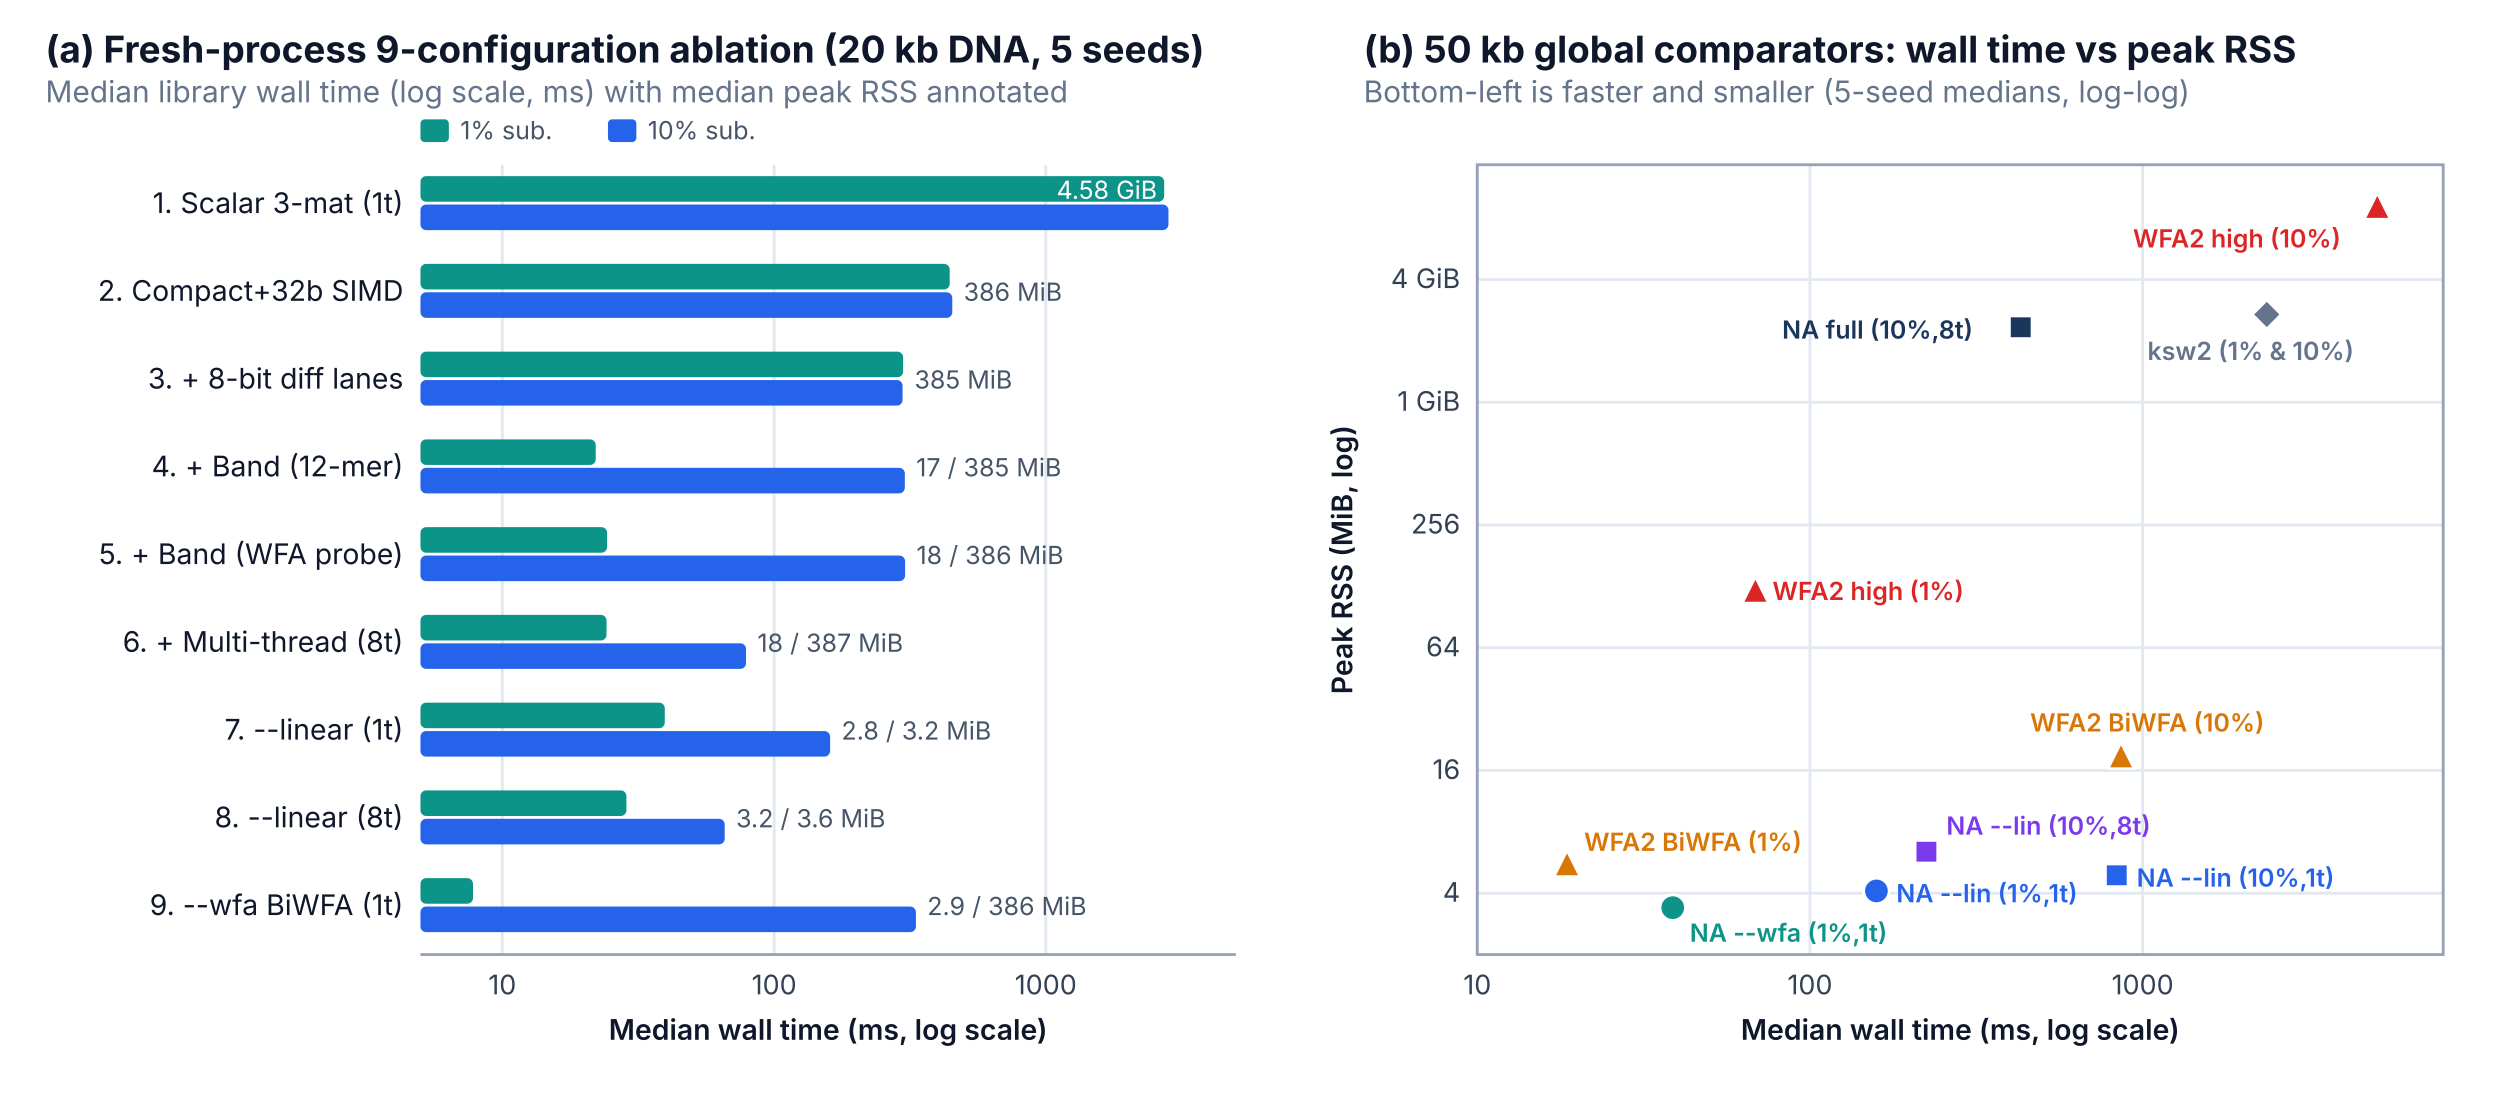
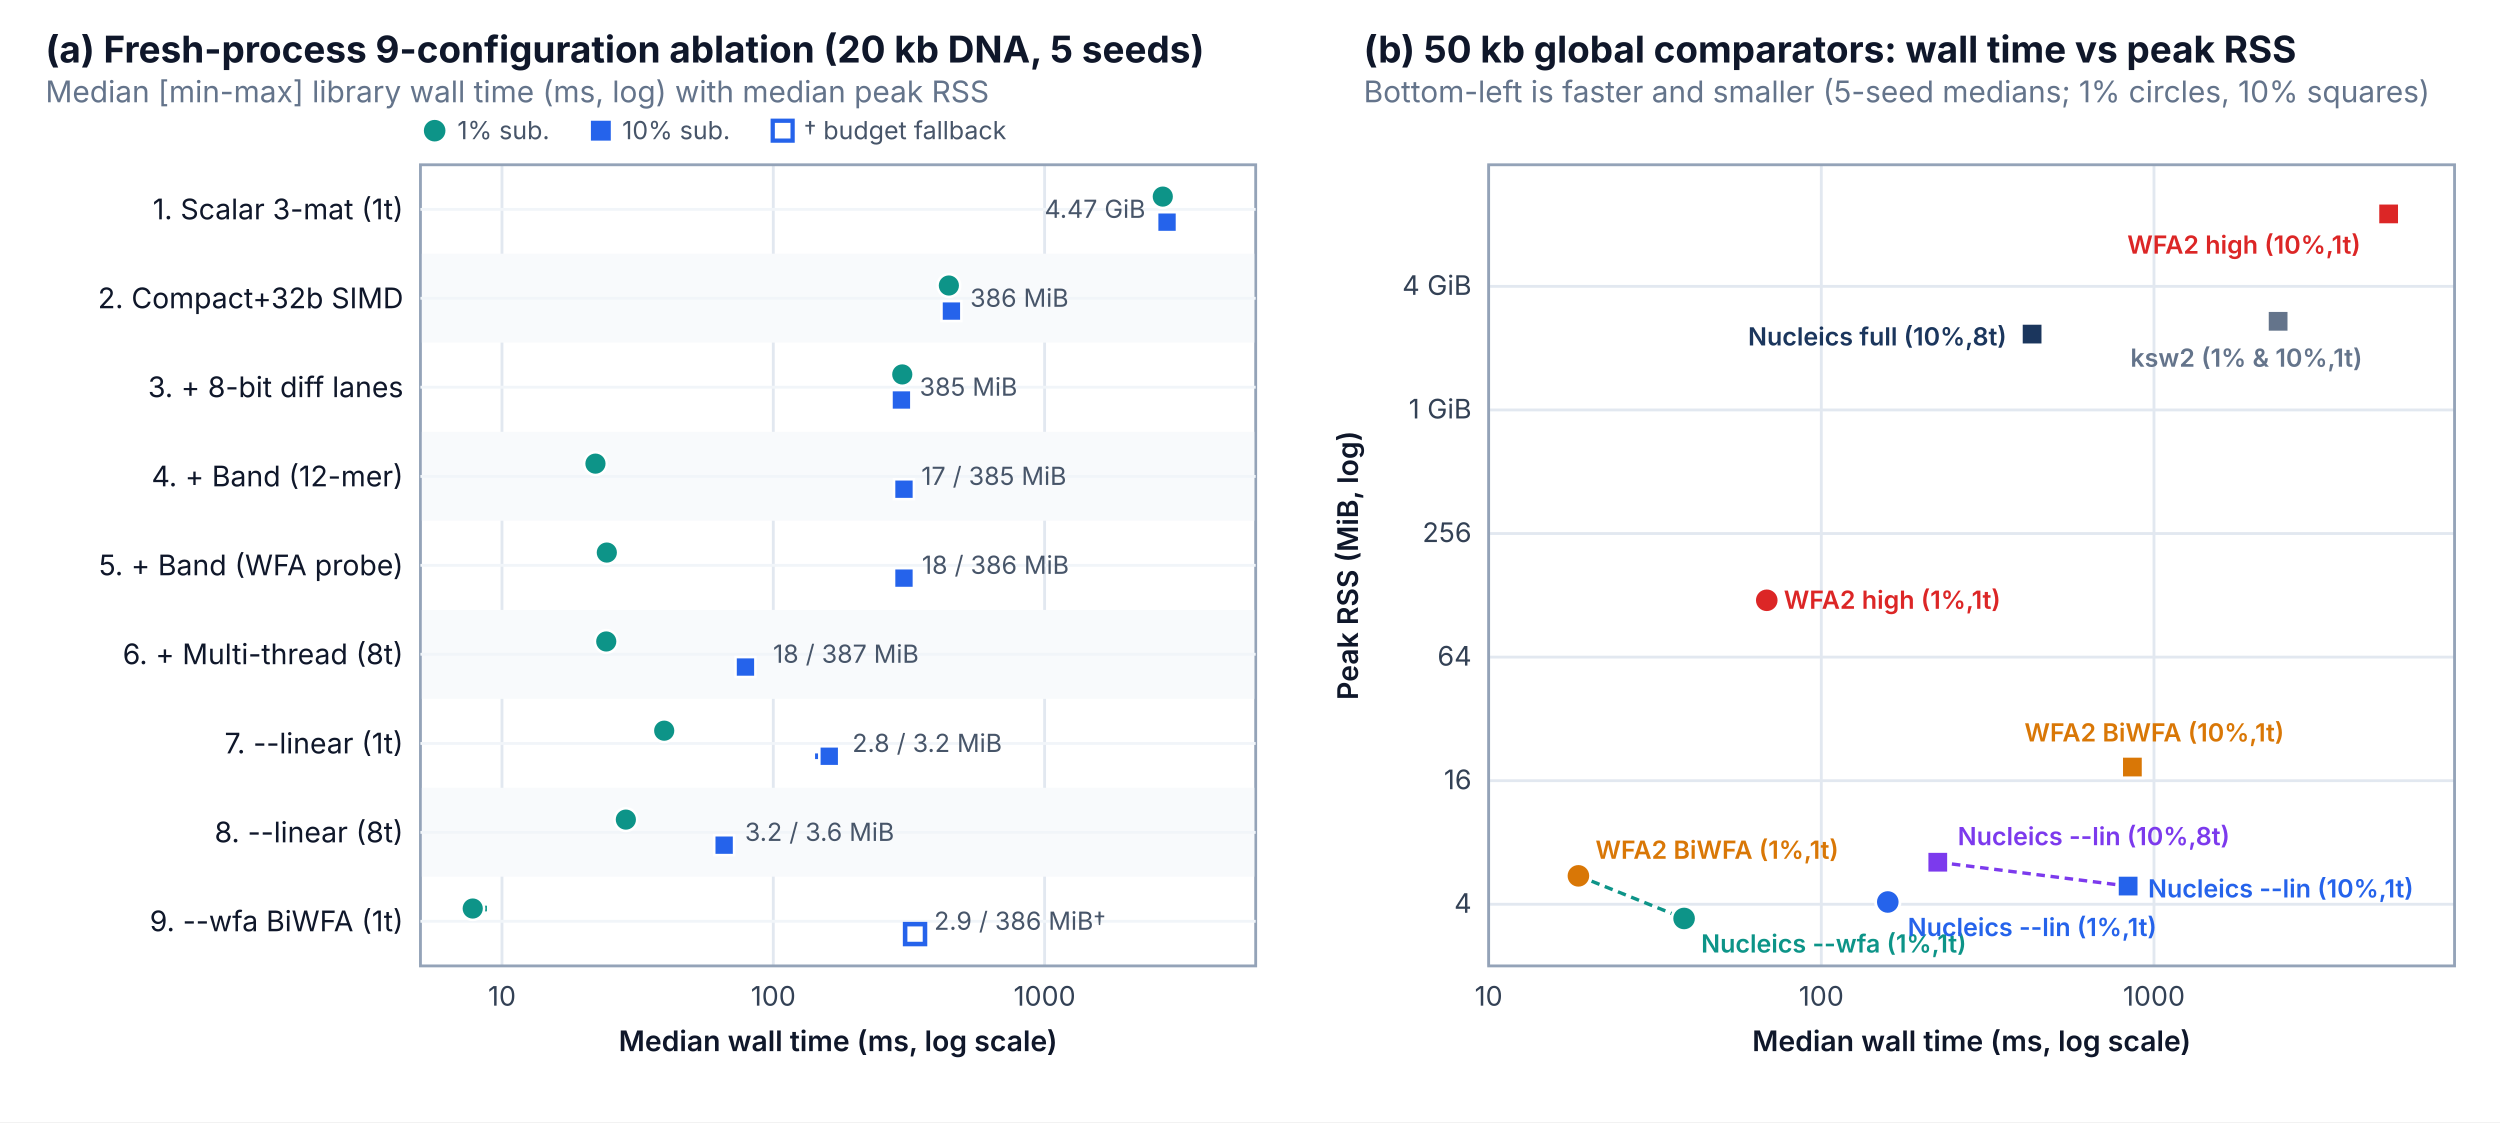
- <svg xmlns="http://www.w3.org/2000/svg" viewBox="0 0 880 390" width="880" height="390">
+ <svg xmlns="http://www.w3.org/2000/svg" viewBox="0 0 880 395" width="880" height="395">
  <defs>
    <marker id="arr" viewBox="0 0 10 10" refX="9" refY="5" markerWidth="6" markerHeight="6" orient="auto-start-reverse">
      <path d="M 0 1.5 L 10 5 L 0 8.5 z" fill="#64748b" />
    </marker>
  </defs>
-   <rect width="880" height="390" fill="#ffffff" />
+   <rect width="880" height="395" fill="#ffffff" />
  <style>
    text { font-family: Inter, -apple-system, BlinkMacSystemFont, 'Segoe UI', Helvetica, Arial, sans-serif; fill: #0f172a; }
    .title { font-size: 13px; font-weight: 700; }
    .sub { font-size: 10.5px; fill: #64748b; }
    .lbl { font-size: 10px; }
    .lblb { font-size: 10px; font-weight: 600; }
    .tick { font-size: 9.5px; fill: #334155; }
    .small { font-size: 8.8px; fill: #475569; }
  </style>
  <text x="16" y="22" class="title">(a) Fresh-process 9-configuration ablation (20 kb DNA, 5 seeds)</text>
-   <text x="16" y="36" class="sub">Median library wall time (log scale, ms) with median peak RSS annotated</text>
-   <line x1="176.8" y1="58" x2="176.8" y2="336" stroke="#e2e8f0" stroke-width="1" />
-   <text x="176.8" y="350" text-anchor="middle" class="tick">10</text>
-   <line x1="272.5" y1="58" x2="272.5" y2="336" stroke="#e2e8f0" stroke-width="1" />
-   <text x="272.5" y="350" text-anchor="middle" class="tick">100</text>
-   <line x1="368.1" y1="58" x2="368.1" y2="336" stroke="#e2e8f0" stroke-width="1" />
-   <text x="368.1" y="350" text-anchor="middle" class="tick">1000</text>
-   <line x1="148" y1="336" x2="435" y2="336" stroke="#94a3b8" stroke-width="1" />
-   <text x="291.5" y="366" text-anchor="middle" class="lblb">Median wall time (ms, log scale)</text>
-   <text x="142" y="75.0" text-anchor="end" class="lbl">1. Scalar 3-mat (1t)</text>
-   <rect x="148" y="62.0" width="261.8" height="9" rx="2" fill="#0d9488" />
-   <rect x="148" y="72.0" width="263.3" height="9" rx="2" fill="#2563eb" />
-   <text x="407.3" y="70.0" text-anchor="end" class="small" style="fill:#fff">4.58 GiB</text>
-   <text x="142" y="105.889" text-anchor="end" class="lbl">2. Compact+32b SIMD</text>
-   <rect x="148" y="92.889" width="186.3" height="9" rx="2" fill="#0d9488" />
-   <rect x="148" y="102.889" width="187.2" height="9" rx="2" fill="#2563eb" />
-   <text x="339.2" y="105.889" class="small">386 MiB</text>
-   <text x="142" y="136.778" text-anchor="end" class="lbl">3. + 8-bit diff lanes</text>
-   <rect x="148" y="123.778" width="169.9" height="9" rx="2" fill="#0d9488" />
-   <rect x="148" y="133.778" width="169.7" height="9" rx="2" fill="#2563eb" />
-   <text x="321.9" y="136.778" class="small">385 MiB</text>
-   <text x="142" y="167.667" text-anchor="end" class="lbl">4. + Band (12-mer)</text>
-   <rect x="148" y="154.667" width="61.7" height="9" rx="2" fill="#0d9488" />
-   <rect x="148" y="164.667" width="170.5" height="9" rx="2" fill="#2563eb" />
-   <text x="322.5" y="167.667" class="small">17 / 385 MiB</text>
-   <text x="142" y="198.556" text-anchor="end" class="lbl">5. + Band (WFA probe)</text>
-   <rect x="148" y="185.556" width="65.7" height="9" rx="2" fill="#0d9488" />
-   <rect x="148" y="195.556" width="170.6" height="9" rx="2" fill="#2563eb" />
-   <text x="322.6" y="198.556" class="small">18 / 386 MiB</text>
-   <text x="142" y="229.444" text-anchor="end" class="lbl">6. + Multi-thread (8t)</text>
-   <rect x="148" y="216.444" width="65.5" height="9" rx="2" fill="#0d9488" />
-   <rect x="148" y="226.444" width="114.6" height="9" rx="2" fill="#2563eb" />
-   <text x="266.6" y="229.444" class="small">18 / 387 MiB</text>
-   <text x="142" y="260.333" text-anchor="end" class="lbl">7. --linear (1t)</text>
-   <rect x="148" y="247.333" width="86.0" height="9" rx="2" fill="#0d9488" />
-   <rect x="148" y="257.333" width="144.2" height="9" rx="2" fill="#2563eb" />
-   <text x="296.2" y="260.333" class="small">2.8 / 3.2 MiB</text>
-   <text x="142" y="291.222" text-anchor="end" class="lbl">8. --linear (8t)</text>
-   <rect x="148" y="278.222" width="72.5" height="9" rx="2" fill="#0d9488" />
-   <rect x="148" y="288.222" width="107.1" height="9" rx="2" fill="#2563eb" />
-   <text x="259.1" y="291.222" class="small">3.2 / 3.6 MiB</text>
-   <text x="142" y="322.111" text-anchor="end" class="lbl">9. --wfa BiWFA (1t)</text>
-   <rect x="148" y="309.111" width="18.5" height="9" rx="2" fill="#0d9488" />
-   <rect x="148" y="319.111" width="174.4" height="9" rx="2" fill="#2563eb" />
-   <text x="326.4" y="322.111" class="small">2.9 / 386 MiB</text>
-   <rect x="148" y="42" width="10" height="8" rx="1.5" fill="#0d9488" />
-   <text x="162" y="49" class="small">1% sub.</text>
-   <rect x="214" y="42" width="10" height="8" rx="1.5" fill="#2563eb" />
-   <text x="228" y="49" class="small">10% sub.</text>
+   <text x="16" y="36" class="sub">Median [min-max] library wall time (ms, log) with median peak RSS</text>
+   <line x1="176.7" y1="58" x2="176.7" y2="340" stroke="#e2e8f0" stroke-width="1" />
+   <text x="176.7" y="354" text-anchor="middle" class="tick">10</text>
+   <line x1="272.2" y1="58" x2="272.2" y2="340" stroke="#e2e8f0" stroke-width="1" />
+   <text x="272.2" y="354" text-anchor="middle" class="tick">100</text>
+   <line x1="367.7" y1="58" x2="367.7" y2="340" stroke="#e2e8f0" stroke-width="1" />
+   <text x="367.7" y="354" text-anchor="middle" class="tick">1000</text>
+   <rect x="148" y="58" width="294" height="282" fill="none" stroke="#94a3b8" stroke-width="1" />
+   <text x="295.0" y="370" text-anchor="middle" class="lblb">Median wall time (ms, log scale)</text>
+   <line x1="148" y1="73.7" x2="442" y2="73.7" stroke="#f1f5f9" stroke-width="1" />
+   <text x="142" y="77.2" text-anchor="end" class="lbl">1. Scalar 3-mat (1t)</text>
+   <line x1="409.2" y1="69.2" x2="409.4" y2="69.2" stroke="#0d9488" stroke-width="2" />
+   <circle cx="409.3" cy="69.2" r="4.0" fill="#0d9488" stroke="#fff" stroke-width="0.9" />
+   <line x1="410.7" y1="78.2" x2="411.2" y2="78.2" stroke="#2563eb" stroke-width="2" />
+   <rect x="407.3" y="74.7" width="7" height="7" fill="#2563eb" stroke="#fff" stroke-width="0.9" />
+   <text x="403.2" y="76.7" text-anchor="end" class="small">4.47 GiB</text>
+   <rect x="148.5" y="89.3" width="293" height="31.3" fill="#f8fafc" />
+   <line x1="148" y1="105.0" x2="442" y2="105.0" stroke="#f1f5f9" stroke-width="1" />
+   <text x="142" y="108.5" text-anchor="end" class="lbl">2. Compact+32b SIMD</text>
+   <line x1="333.7" y1="100.5" x2="335.4" y2="100.5" stroke="#0d9488" stroke-width="2" />
+   <circle cx="334.0" cy="100.5" r="4.0" fill="#0d9488" stroke="#fff" stroke-width="0.9" />
+   <line x1="332.5" y1="109.5" x2="335.5" y2="109.5" stroke="#2563eb" stroke-width="2" />
+   <rect x="331.4" y="106.0" width="7" height="7" fill="#2563eb" stroke="#fff" stroke-width="0.9" />
+   <text x="341.5" y="108.0" class="small">386 MiB</text>
+   <line x1="148" y1="136.3" x2="442" y2="136.3" stroke="#f1f5f9" stroke-width="1" />
+   <text x="142" y="139.8" text-anchor="end" class="lbl">3. + 8-bit diff lanes</text>
+   <line x1="317.2" y1="131.8" x2="317.7" y2="131.8" stroke="#0d9488" stroke-width="2" />
+   <circle cx="317.6" cy="131.8" r="4.0" fill="#0d9488" stroke="#fff" stroke-width="0.9" />
+   <line x1="317.1" y1="140.8" x2="317.7" y2="140.8" stroke="#2563eb" stroke-width="2" />
+   <rect x="313.8" y="137.3" width="7" height="7" fill="#2563eb" stroke="#fff" stroke-width="0.9" />
+   <text x="323.7" y="139.3" class="small">385 MiB</text>
+   <rect x="148.5" y="152.0" width="293" height="31.3" fill="#f8fafc" />
+   <line x1="148" y1="167.7" x2="442" y2="167.7" stroke="#f1f5f9" stroke-width="1" />
+   <text x="142" y="171.2" text-anchor="end" class="lbl">4. + Band (12-mer)</text>
+   <line x1="205.7" y1="163.2" x2="211.5" y2="163.2" stroke="#0d9488" stroke-width="2" />
+   <circle cx="209.6" cy="163.2" r="4.0" fill="#0d9488" stroke="#fff" stroke-width="0.9" />
+   <line x1="318.1" y1="172.2" x2="318.3" y2="172.2" stroke="#2563eb" stroke-width="2" />
+   <rect x="314.7" y="168.7" width="7" height="7" fill="#2563eb" stroke="#fff" stroke-width="0.9" />
+   <text x="324.3" y="170.7" class="small">17 / 385 MiB</text>
+   <line x1="148" y1="199.0" x2="442" y2="199.0" stroke="#f1f5f9" stroke-width="1" />
+   <text x="142" y="202.5" text-anchor="end" class="lbl">5. + Band (WFA probe)</text>
+   <line x1="210.2" y1="194.5" x2="215.2" y2="194.5" stroke="#0d9488" stroke-width="2" />
+   <circle cx="213.6" cy="194.5" r="4.0" fill="#0d9488" stroke="#fff" stroke-width="0.9" />
+   <line x1="318.0" y1="203.5" x2="318.5" y2="203.5" stroke="#2563eb" stroke-width="2" />
+   <rect x="314.7" y="200.0" width="7" height="7" fill="#2563eb" stroke="#fff" stroke-width="0.9" />
+   <text x="324.5" y="202.0" class="small">18 / 386 MiB</text>
+   <rect x="148.5" y="214.7" width="293" height="31.3" fill="#f8fafc" />
+   <line x1="148" y1="230.3" x2="442" y2="230.3" stroke="#f1f5f9" stroke-width="1" />
+   <text x="142" y="233.8" text-anchor="end" class="lbl">6. + Multi-thread (8t)</text>
+   <line x1="209.6" y1="225.8" x2="214.6" y2="225.8" stroke="#0d9488" stroke-width="2" />
+   <circle cx="213.4" cy="225.8" r="4.0" fill="#0d9488" stroke="#fff" stroke-width="0.9" />
+   <line x1="260.9" y1="234.8" x2="266.1" y2="234.8" stroke="#2563eb" stroke-width="2" />
+   <rect x="258.9" y="231.3" width="7" height="7" fill="#2563eb" stroke="#fff" stroke-width="0.9" />
+   <text x="272.1" y="233.3" class="small">18 / 387 MiB</text>
+   <line x1="148" y1="261.7" x2="442" y2="261.7" stroke="#f1f5f9" stroke-width="1" />
+   <text x="142" y="265.2" text-anchor="end" class="lbl">7. --linear (1t)</text>
+   <line x1="232.5" y1="257.2" x2="234.7" y2="257.2" stroke="#0d9488" stroke-width="2" />
+   <circle cx="233.8" cy="257.2" r="4.0" fill="#0d9488" stroke="#fff" stroke-width="0.9" />
+   <line x1="286.9" y1="266.2" x2="294.0" y2="266.2" stroke="#2563eb" stroke-width="2" />
+   <rect x="288.4" y="262.7" width="7" height="7" fill="#2563eb" stroke="#fff" stroke-width="0.9" />
+   <text x="300.0" y="264.7" class="small">2.8 / 3.2 MiB</text>
+   <rect x="148.5" y="277.3" width="293" height="31.3" fill="#f8fafc" />
+   <line x1="148" y1="293.0" x2="442" y2="293.0" stroke="#f1f5f9" stroke-width="1" />
+   <text x="142" y="296.5" text-anchor="end" class="lbl">8. --linear (8t)</text>
+   <line x1="219.3" y1="288.5" x2="221.6" y2="288.5" stroke="#0d9488" stroke-width="2" />
+   <circle cx="220.3" cy="288.5" r="4.0" fill="#0d9488" stroke="#fff" stroke-width="0.9" />
+   <line x1="253.8" y1="297.5" x2="256.2" y2="297.5" stroke="#2563eb" stroke-width="2" />
+   <rect x="251.4" y="294.0" width="7" height="7" fill="#2563eb" stroke="#fff" stroke-width="0.9" />
+   <text x="262.2" y="296.0" class="small">3.2 / 3.6 MiB</text>
+   <line x1="148" y1="324.3" x2="442" y2="324.3" stroke="#f1f5f9" stroke-width="1" />
+   <text x="142" y="327.8" text-anchor="end" class="lbl">9. --wfa BiWFA (1t)</text>
+   <line x1="162.5" y1="319.8" x2="171.4" y2="319.8" stroke="#0d9488" stroke-width="2" />
+   <circle cx="166.4" cy="319.8" r="4.0" fill="#0d9488" stroke="#fff" stroke-width="0.9" />
+   <line x1="321.8" y1="328.8" x2="322.8" y2="328.8" stroke="#2563eb" stroke-width="2" />
+   <rect x="318.6" y="325.3" width="7" height="7" fill="#fff" stroke="#2563eb" stroke-width="1.6" />
+   <text x="328.8" y="327.3" class="small">2.9 / 386 MiB†</text>
+   <circle cx="153" cy="46" r="3.8" fill="#0d9488" />
+   <text x="161" y="49" class="small">1% sub.</text>
+   <rect x="208" y="42.5" width="7" height="7" fill="#2563eb" />
+   <text x="219" y="49" class="small">10% sub.</text>
+   <rect x="272" y="42.5" width="7" height="7" fill="#fff" stroke="#2563eb" stroke-width="1.5" />
+   <text x="283" y="49" class="small">† budget fallback</text>
  <text x="480" y="22" class="title">(b) 50 kb global comparators: wall time vs peak RSS</text>
-   <text x="480" y="36" class="sub">Bottom-left is faster and smaller (5-seed medians, log-log)</text>
-   <line x1="520.0" y1="58" x2="520.0" y2="336" stroke="#e2e8f0" stroke-width="1" />
-   <text x="520.0" y="350" text-anchor="middle" class="tick">10</text>
-   <line x1="637.1" y1="58" x2="637.1" y2="336" stroke="#e2e8f0" stroke-width="1" />
-   <text x="637.1" y="350" text-anchor="middle" class="tick">100</text>
-   <line x1="754.2" y1="58" x2="754.2" y2="336" stroke="#e2e8f0" stroke-width="1" />
-   <text x="754.2" y="350" text-anchor="middle" class="tick">1000</text>
-   <line x1="520" y1="314.4" x2="860" y2="314.4" stroke="#e2e8f0" stroke-width="1" />
-   <text x="514" y="317.4" text-anchor="end" class="tick">4</text>
-   <line x1="520" y1="271.2" x2="860" y2="271.2" stroke="#e2e8f0" stroke-width="1" />
-   <text x="514" y="274.2" text-anchor="end" class="tick">16</text>
-   <line x1="520" y1="228.0" x2="860" y2="228.0" stroke="#e2e8f0" stroke-width="1" />
-   <text x="514" y="231.0" text-anchor="end" class="tick">64</text>
-   <line x1="520" y1="184.8" x2="860" y2="184.8" stroke="#e2e8f0" stroke-width="1" />
-   <text x="514" y="187.8" text-anchor="end" class="tick">256</text>
-   <line x1="520" y1="141.6" x2="860" y2="141.6" stroke="#e2e8f0" stroke-width="1" />
-   <text x="514" y="144.6" text-anchor="end" class="tick">1 GiB</text>
-   <line x1="520" y1="98.4" x2="860" y2="98.4" stroke="#e2e8f0" stroke-width="1" />
-   <text x="514" y="101.4" text-anchor="end" class="tick">4 GiB</text>
-   <rect x="520" y="58" width="340" height="278" fill="none" stroke="#94a3b8" stroke-width="1" />
-   <text x="690.0" y="366" text-anchor="middle" class="lblb">Median wall time (ms, log scale)</text>
-   <text x="476" y="197.0" text-anchor="middle" class="lblb" transform="rotate(-90 476 197.0)">Peak RSS (MiB, log)</text>
-   <circle cx="588.8" cy="319.5" r="4.5" fill="#0d9488" stroke="#fff" stroke-width="1" />
-   <text x="594.8" y="331.5" class="small" style="fill:#0d9488;font-weight:600">NA --wfa (1%,1t)</text>
-   <circle cx="660.5" cy="313.6" r="4.5" fill="#2563eb" stroke="#fff" stroke-width="1" />
-   <text x="667.5" y="317.6" class="small" style="fill:#2563eb;font-weight:600">NA --lin (1%,1t)</text>
-   <rect x="741.1" y="304.1" width="8" height="8" fill="#2563eb" stroke="#fff" stroke-width="1" />
-   <text x="752.1" y="312.1" class="small" style="fill:#2563eb;font-weight:600">NA --lin (10%,1t)</text>
-   <rect x="674.1" y="295.8" width="8" height="8" fill="#7c3aed" stroke="#fff" stroke-width="1" />
-   <text x="685.1" y="293.8" class="small" style="fill:#7c3aed;font-weight:600">NA --lin (10%,8t)</text>
-   <polygon points="551.6,299.5 547.1,308.5 556.1,308.5" fill="#d97706" stroke="#fff" stroke-width="0.8" />
-   <text x="557.6" y="299.5" class="small" style="fill:#d97706;font-weight:600">WFA2 BiWFA (1%)</text>
-   <polygon points="746.6,261.5 742.1,270.5 751.1,270.5" fill="#d97706" stroke="#fff" stroke-width="0.8" />
-   <text x="714.6" y="257.5" class="small" style="fill:#d97706;font-weight:600">WFA2 BiWFA (10%)</text>
-   <polygon points="617.9,203.2 613.4,212.2 622.4,212.2" fill="#dc2626" stroke="#fff" stroke-width="0.8" />
-   <text x="623.9" y="211.2" class="small" style="fill:#dc2626;font-weight:600">WFA2 high (1%)</text>
-   <polygon points="836.8,68.1 832.3,77.1 841.3,77.1" fill="#dc2626" stroke="#fff" stroke-width="0.8" />
-   <text x="750.8" y="87.1" class="small" style="fill:#dc2626;font-weight:600">WFA2 high (10%)</text>
-   <polygon points="797.9,105.7 802.9,110.7 797.9,115.7 792.9,110.7" fill="#64748b" stroke="#fff" stroke-width="0.8" />
-   <text x="755.9" y="126.7" class="small" style="fill:#64748b;font-weight:600">ksw2 (1% &amp; 10%)</text>
-   <rect x="707.3" y="111.2" width="8" height="8" fill="#1b365d" stroke="#fff" stroke-width="1" />
-   <text x="627.3" y="119.2" class="small" style="fill:#1b365d;font-weight:600">NA full (10%,8t)</text>
+   <text x="480" y="36" class="sub">Bottom-left is faster and smaller (5-seed medians; 1% circles, 10% squares)</text>
+   <line x1="524.0" y1="58" x2="524.0" y2="340" stroke="#e2e8f0" stroke-width="1" />
+   <text x="524.0" y="354" text-anchor="middle" class="tick">10</text>
+   <line x1="641.1" y1="58" x2="641.1" y2="340" stroke="#e2e8f0" stroke-width="1" />
+   <text x="641.1" y="354" text-anchor="middle" class="tick">100</text>
+   <line x1="758.2" y1="58" x2="758.2" y2="340" stroke="#e2e8f0" stroke-width="1" />
+   <text x="758.2" y="354" text-anchor="middle" class="tick">1000</text>
+   <line x1="524" y1="318.3" x2="864" y2="318.3" stroke="#e2e8f0" stroke-width="1" />
+   <text x="518" y="321.3" text-anchor="end" class="tick">4</text>
+   <line x1="524" y1="274.8" x2="864" y2="274.8" stroke="#e2e8f0" stroke-width="1" />
+   <text x="518" y="277.8" text-anchor="end" class="tick">16</text>
+   <line x1="524" y1="231.3" x2="864" y2="231.3" stroke="#e2e8f0" stroke-width="1" />
+   <text x="518" y="234.3" text-anchor="end" class="tick">64</text>
+   <line x1="524" y1="187.8" x2="864" y2="187.8" stroke="#e2e8f0" stroke-width="1" />
+   <text x="518" y="190.8" text-anchor="end" class="tick">256</text>
+   <line x1="524" y1="144.3" x2="864" y2="144.3" stroke="#e2e8f0" stroke-width="1" />
+   <text x="518" y="147.3" text-anchor="end" class="tick">1 GiB</text>
+   <line x1="524" y1="100.8" x2="864" y2="100.8" stroke="#e2e8f0" stroke-width="1" />
+   <text x="518" y="103.8" text-anchor="end" class="tick">4 GiB</text>
+   <rect x="524" y="58" width="340" height="282" fill="none" stroke="#94a3b8" stroke-width="1" />
+   <text x="694.0" y="370" text-anchor="middle" class="lblb">Median wall time (ms, log scale)</text>
+   <text x="478" y="199.0" text-anchor="middle" class="lblb" transform="rotate(-90 478 199.0)">Peak RSS (MiB, log)</text>
+   <line x1="555.6" y1="308.3" x2="592.8" y2="323.3" stroke="#0d9488" stroke-width="1.2" stroke-dasharray="3,2" />
+   <line x1="682.1" y1="303.5" x2="749.1" y2="311.9" stroke="#7c3aed" stroke-width="1.2" stroke-dasharray="3,2" />
+   <circle cx="592.8" cy="323.3" r="4.3" fill="#0d9488" stroke="#fff" stroke-width="1" />
+   <text x="598.8" y="335.3" class="small" style="fill:#0d9488;font-weight:600">Nucleics --wfa (1%,1t)</text>
+   <circle cx="664.5" cy="317.5" r="4.3" fill="#2563eb" stroke="#fff" stroke-width="1" />
+   <text x="671.5" y="329.5" class="small" style="fill:#2563eb;font-weight:600">Nucleics --lin (1%,1t)</text>
+   <rect x="745.3" y="308.1" width="7.6" height="7.6" fill="#2563eb" stroke="#fff" stroke-width="1" />
+   <text x="756.1" y="315.9" class="small" style="fill:#2563eb;font-weight:600">Nucleics --lin (10%,1t)</text>
+   <rect x="678.3" y="299.7" width="7.6" height="7.6" fill="#7c3aed" stroke="#fff" stroke-width="1" />
+   <text x="689.1" y="297.5" class="small" style="fill:#7c3aed;font-weight:600">Nucleics --lin (10%,8t)</text>
+   <circle cx="555.6" cy="308.3" r="4.3" fill="#d97706" stroke="#fff" stroke-width="1" />
+   <text x="561.6" y="302.3" class="small" style="fill:#d97706;font-weight:600">WFA2 BiWFA (1%,1t)</text>
+   <rect x="746.8" y="266.2" width="7.6" height="7.6" fill="#d97706" stroke="#fff" stroke-width="1" />
+   <text x="712.6" y="261.0" class="small" style="fill:#d97706;font-weight:600">WFA2 BiWFA (10%,1t)</text>
+   <circle cx="621.9" cy="211.3" r="4.3" fill="#dc2626" stroke="#fff" stroke-width="1" />
+   <text x="627.9" y="214.3" class="small" style="fill:#dc2626;font-weight:600">WFA2 high (1%,1t)</text>
+   <rect x="837.0" y="71.5" width="7.6" height="7.6" fill="#dc2626" stroke="#fff" stroke-width="1" />
+   <text x="748.8" y="89.3" class="small" style="fill:#dc2626;font-weight:600">WFA2 high (10%,1t)</text>
+   <circle cx="802.1" cy="113.1" r="4.3" fill="#64748b" stroke="#fff" stroke-width="1" />
+   <rect x="798.1" y="109.3" width="7.6" height="7.6" fill="#64748b" stroke="#fff" stroke-width="1" />
+   <text x="749.9" y="129.1" class="small" style="fill:#64748b;font-weight:600">ksw2 (1% &amp; 10%,1t)</text>
+   <rect x="711.5" y="113.8" width="7.6" height="7.6" fill="#1b365d" stroke="#fff" stroke-width="1" />
+   <text x="615.3" y="121.6" class="small" style="fill:#1b365d;font-weight:600">Nucleics full (10%,8t)</text>
</svg>
